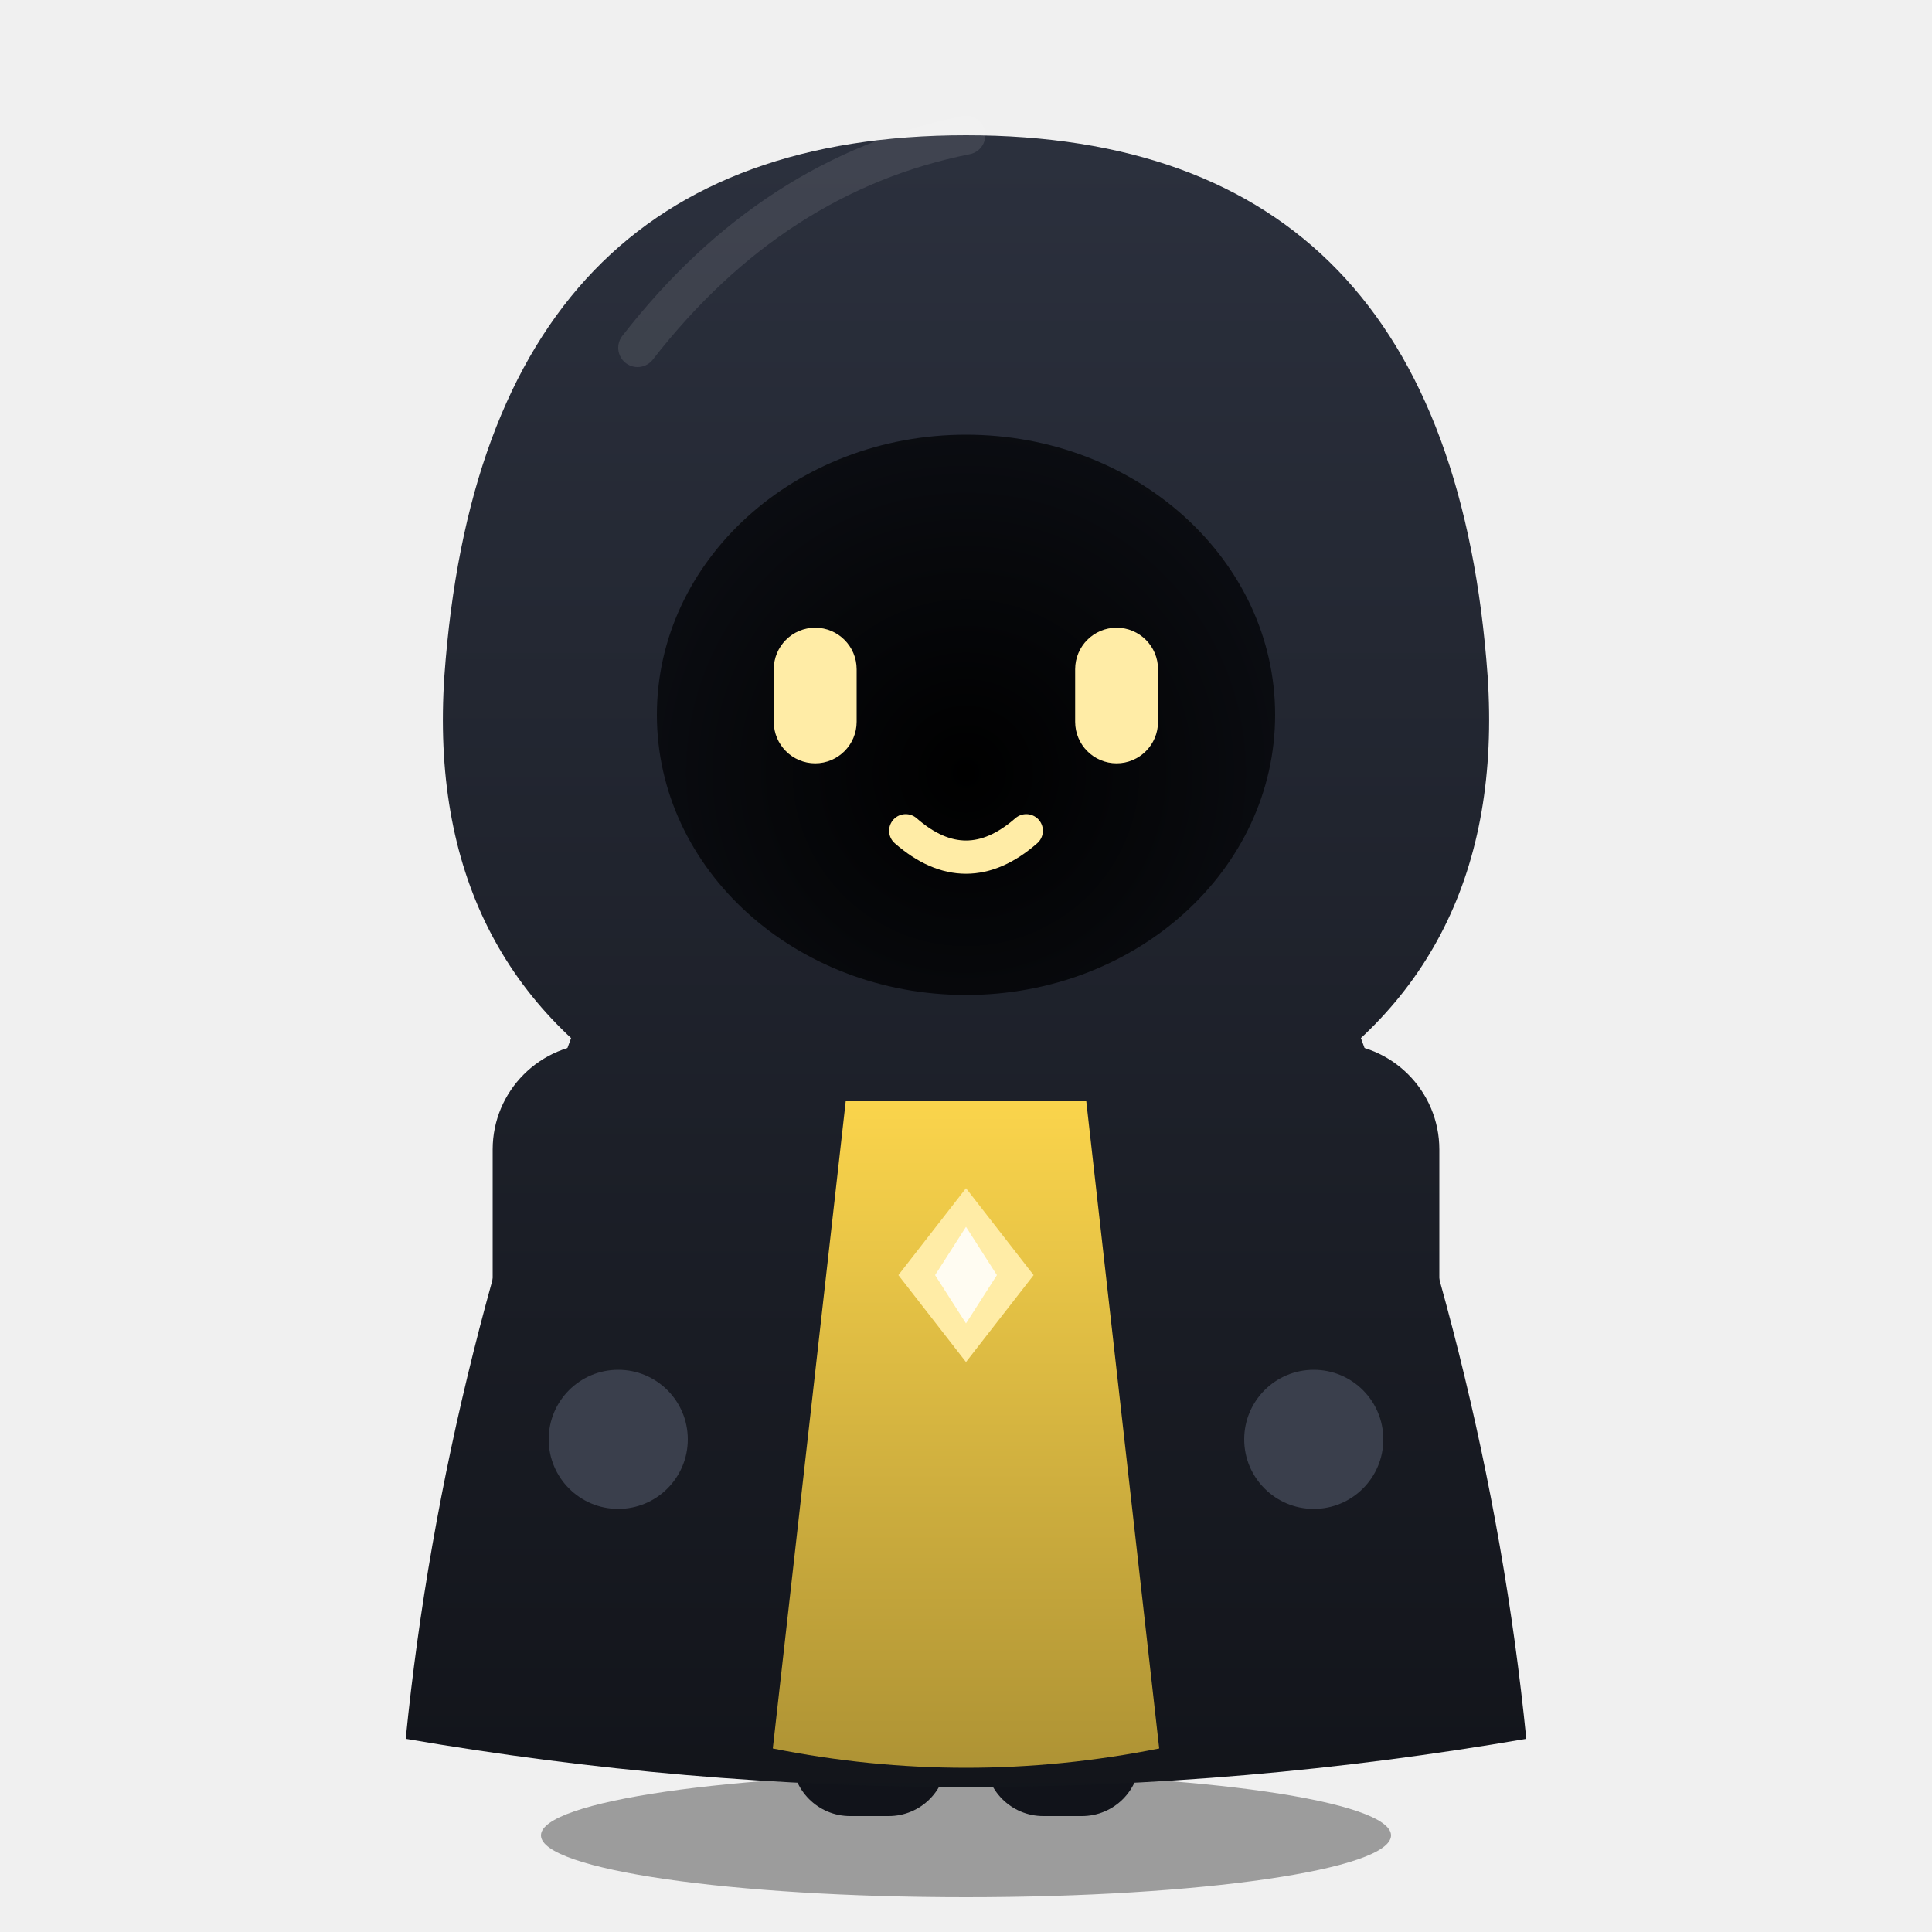
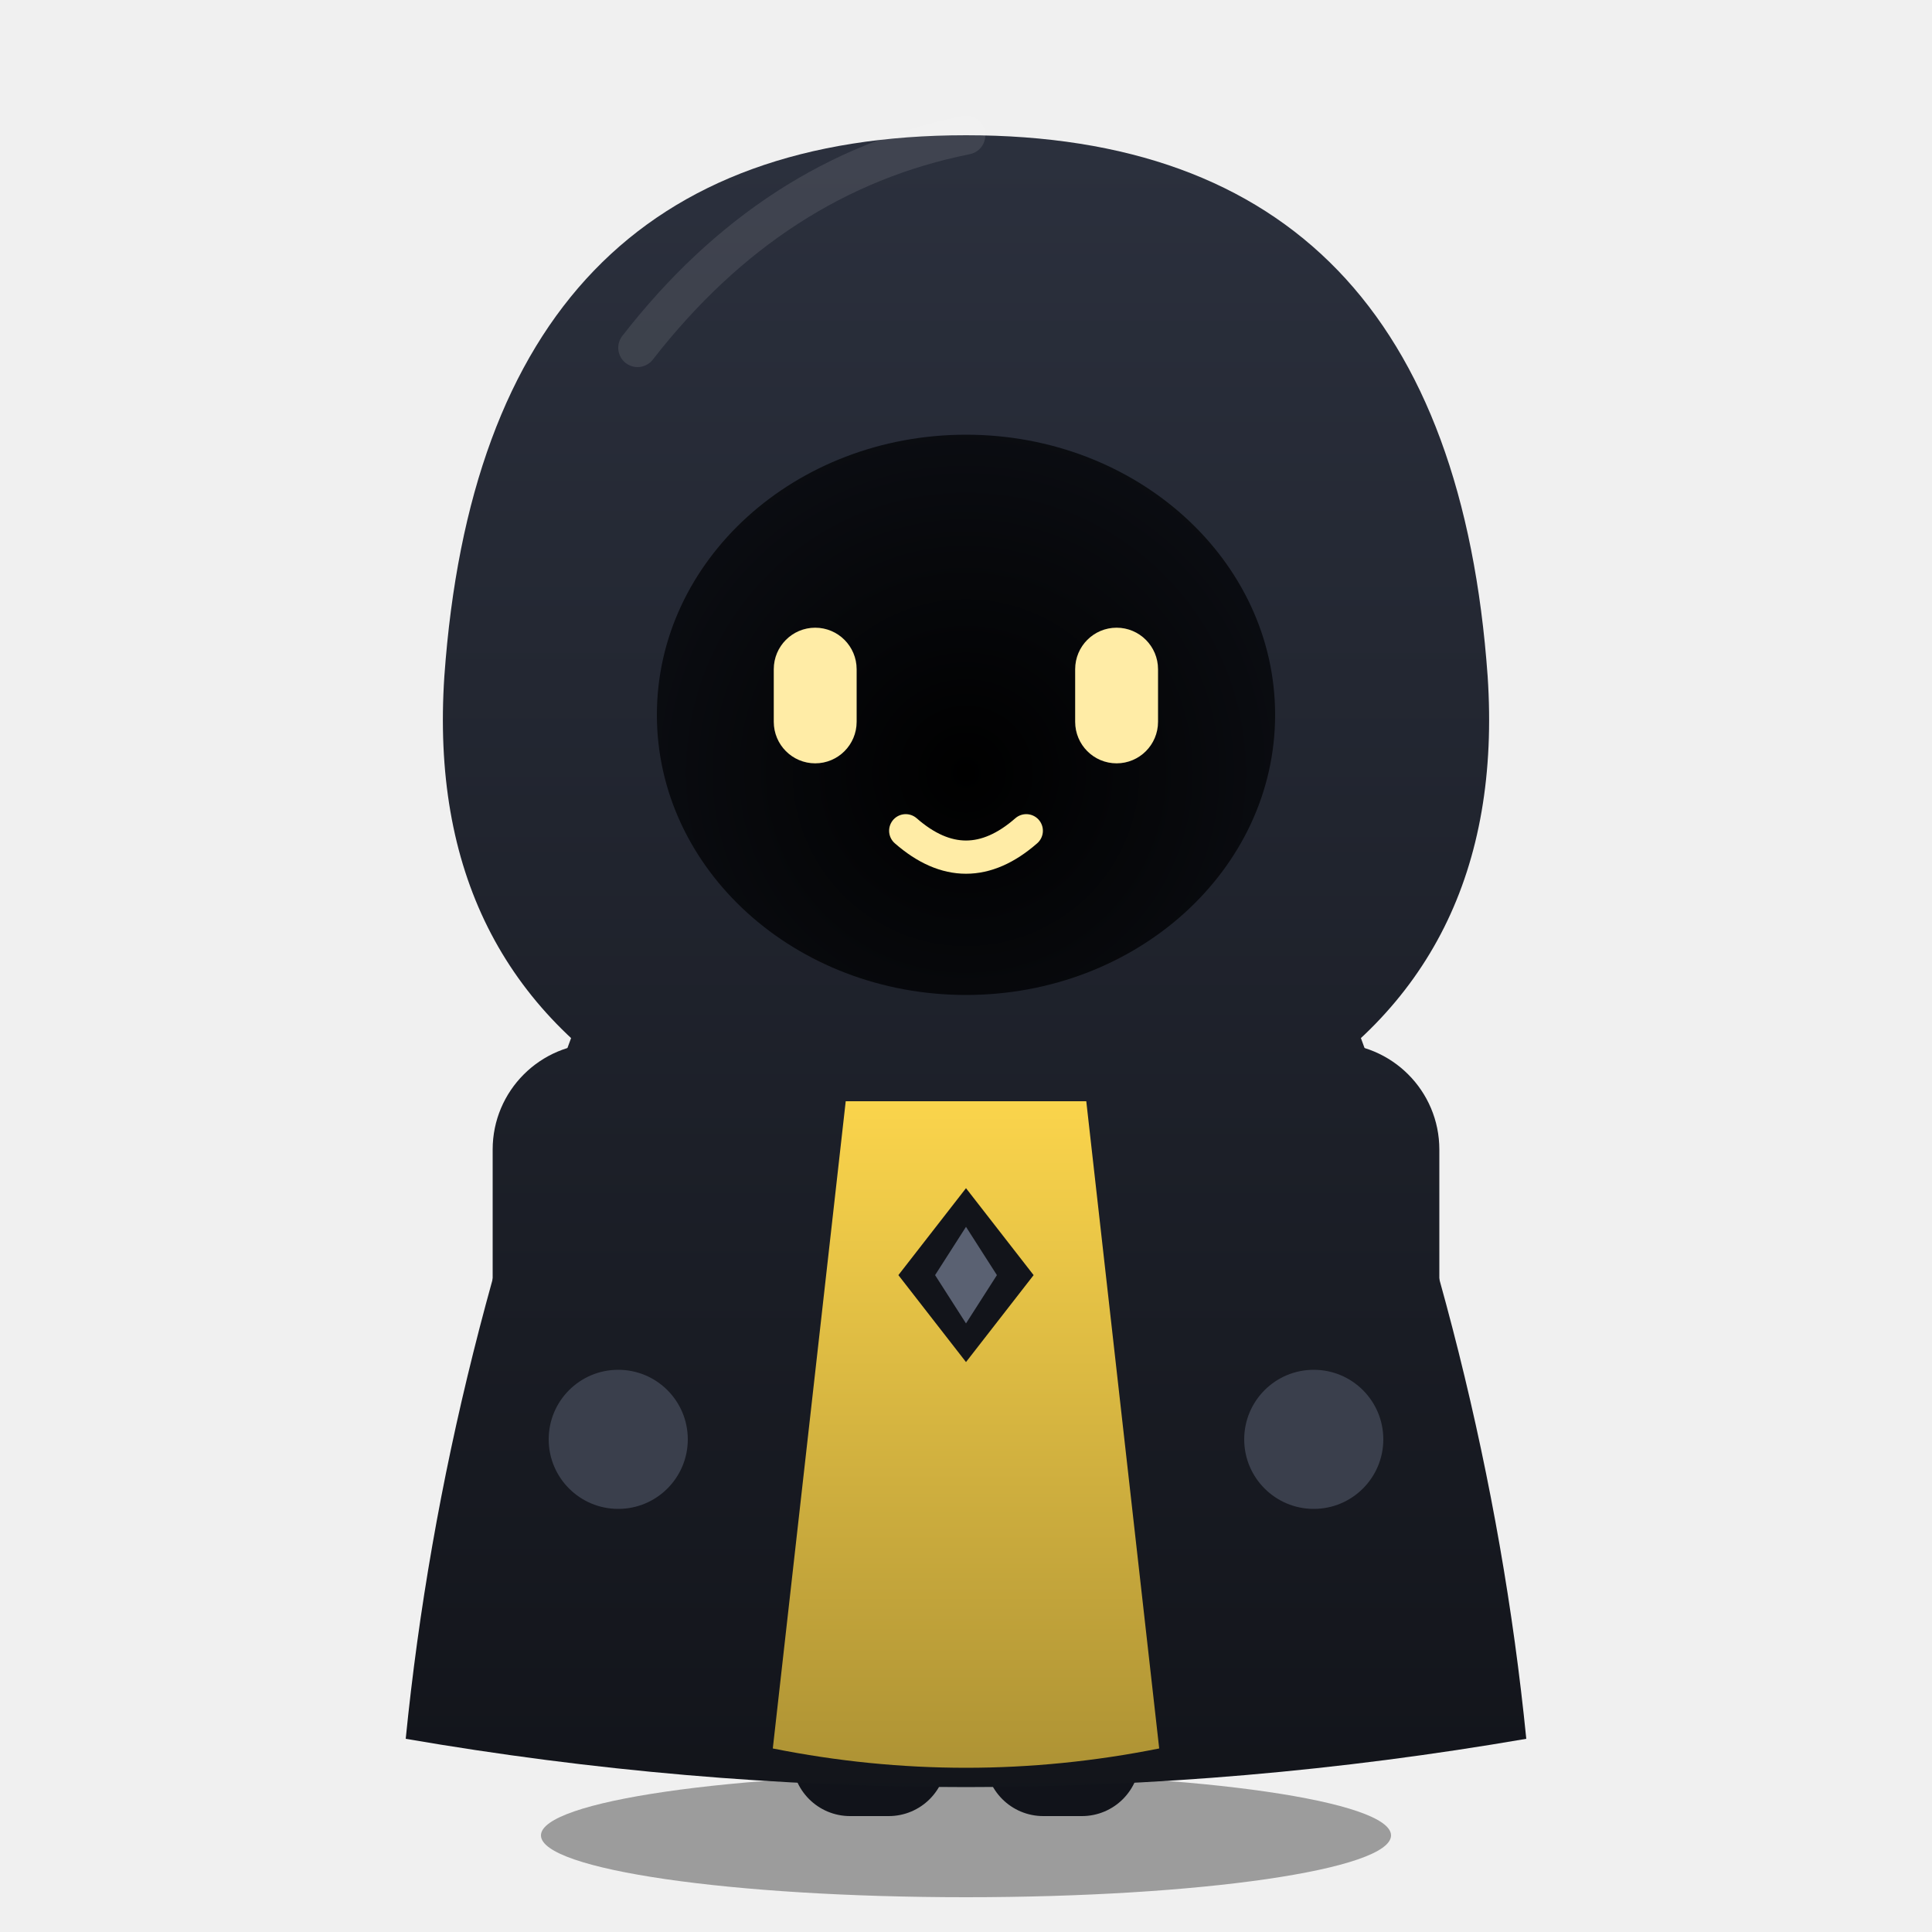
<svg xmlns="http://www.w3.org/2000/svg" preserveAspectRatio="none" overflow="visible" style="display: block;" width="126" height="126" viewBox="0 0 126 126" fill="none">
  <g id="Character / hooded traveler (novice Â· no archetype yet Â· idle)">
    <path id="Vector" d="M63 123.732C78.309 123.732 90.72 121.927 90.72 119.7C90.72 117.473 78.309 115.668 63 115.668C47.691 115.668 35.28 117.473 35.28 119.7C35.28 121.927 47.691 123.732 63 123.732Z" fill="black" fill-opacity="0.35" />
    <path id="Vector_2" d="M57.96 108.36H55.44C53.352 108.36 51.66 110.052 51.66 112.14V114.66C51.66 116.748 53.352 118.44 55.44 118.44H57.96C60.048 118.44 61.74 116.748 61.74 114.66V112.14C61.74 110.052 60.048 108.36 57.96 108.36Z" fill="#11131A" />
    <path id="Vector_3" d="M70.56 108.36H68.04C65.952 108.36 64.26 110.052 64.26 112.14V114.66C64.26 116.748 65.952 118.44 68.04 118.44H70.56C72.648 118.44 74.34 116.748 74.34 114.66V112.14C74.34 110.052 72.648 108.36 70.56 108.36Z" fill="#11131A" />
    <path id="Vector_4" d="M39.06 63C55.02 58.8 70.98 58.8 86.94 63C93.66 79.8 97.86 96.6 99.54 113.4C75.18 117.6 50.82 117.6 26.46 113.4C28.14 96.6 32.34 79.8 39.06 63Z" fill="url(#paint0_linear_0_49)" />
    <path id="Vector_5" d="M55.44 69.3H70.56L75.6 114.03C67.2 115.71 58.8 115.71 50.4 114.03L55.44 69.3Z" fill="url(#paint1_linear_0_49)" />
    <path id="Vector_6" d="M45.99 74.97C45.99 71.143 42.887 68.04 39.06 68.04C35.233 68.04 32.13 71.143 32.13 74.97V87.57C32.13 91.397 35.233 94.5 39.06 94.5C42.887 94.5 45.99 91.397 45.99 87.57V74.97Z" fill="url(#paint2_linear_0_49)" />
    <path id="Vector_7" d="M93.87 74.97C93.87 71.143 90.767 68.04 86.94 68.04C83.113 68.04 80.01 71.143 80.01 74.97V87.57C80.01 91.397 83.113 94.5 86.94 94.5C90.767 94.5 93.87 91.397 93.87 87.57V74.97Z" fill="url(#paint3_linear_0_49)" />
-     <path id="Vector_8" d="M63 77.49L67.41 83.16L63 88.83L58.59 83.16L63 77.49Z" fill="#FFECA6" />
-     <path id="Vector_9" d="M63 80.01L65.016 83.16L63 86.31L60.984 83.16L63 80.01Z" fill="white" fill-opacity="0.85" />
+     <path id="Vector_8" d="M63 77.49L67.41 83.16L63 88.83L58.59 83.16L63 77.49Z" fill="#12141A" />
+     <path id="Vector_9" d="M63 80.01L65.016 83.16L63 86.31L60.984 83.16L63 80.01Z" fill="#5A6172" />
    <path id="Vector_10" d="M63 8.82C84 8.82 95.34 20.58 97.02 44.1C97.86 56.7 93.24 65.94 83.16 71.82H42.84C32.76 65.94 28.14 56.7 28.98 44.1C30.66 20.58 42 8.82 63 8.82Z" fill="url(#paint4_linear_0_49)" />
    <path id="Vector_11" d="M63 8.82C54.6 10.5 47.46 15.12 41.58 22.68" stroke-width="2.52" stroke-linecap="round" stroke-linejoin="round" stroke="white" stroke-opacity="0.1" />
    <path id="Vector_12" d="M63 64.89C74.134 64.89 83.16 56.71 83.16 46.62C83.16 36.53 74.134 28.35 63 28.35C51.866 28.35 42.84 36.53 42.84 46.62C42.84 56.71 51.866 64.89 63 64.89Z" fill="url(#paint5_radial_0_49)" />
    <path id="Vector_13" d="M40.32 98.406C42.825 98.406 44.856 96.375 44.856 93.87C44.856 91.365 42.825 89.334 40.32 89.334C37.815 89.334 35.784 91.365 35.784 93.87C35.784 96.375 37.815 98.406 40.32 98.406Z" fill="#3A3F4C" />
    <path id="Vector_14" d="M85.68 98.406C88.185 98.406 90.216 96.375 90.216 93.87C90.216 91.365 88.185 89.334 85.68 89.334C83.175 89.334 81.144 91.365 81.144 93.87C81.144 96.375 83.175 98.406 85.68 98.406Z" fill="#3A3F4C" />
    <path id="Vector_15" d="M55.868 43.646C55.868 42.15 54.658 40.937 53.166 40.937C51.673 40.937 50.463 42.15 50.463 43.646V47.074C50.463 48.57 51.673 49.783 53.166 49.783C54.658 49.783 55.868 48.57 55.868 47.074V43.646Z" fill="#FFECA6" />
    <path id="Vector_16" d="M75.524 43.646C75.524 42.15 74.314 40.937 72.822 40.937C71.329 40.937 70.119 42.15 70.119 43.646V47.074C70.119 48.57 71.329 49.783 72.822 49.783C74.314 49.783 75.524 48.57 75.524 47.074V43.646Z" fill="#FFECA6" />
    <path id="Vector_17" d="M59.069 54.18C61.69 56.473 64.31 56.473 66.931 54.18" stroke-width="2.167" stroke-linecap="round" stroke-linejoin="round" stroke="#FFECA6" />
  </g>
  <defs>
    <linearGradient id="paint0_linear_0_49" x1="63" y1="10.08" x2="63" y2="118.44" gradientUnits="userSpaceOnUse">
      <stop stop-color="#2B303D" />
      <stop offset="1" stop-color="#12141A" />
    </linearGradient>
    <linearGradient id="paint1_linear_0_49" x1="63" y1="69.3" x2="63" y2="115.92" gradientUnits="userSpaceOnUse">
      <stop stop-color="#FFD84D" />
      <stop offset="1" stop-color="#AD9234" />
    </linearGradient>
    <linearGradient id="paint2_linear_0_49" x1="63" y1="10.08" x2="63" y2="118.44" gradientUnits="userSpaceOnUse">
      <stop stop-color="#2B303D" />
      <stop offset="1" stop-color="#12141A" />
    </linearGradient>
    <linearGradient id="paint3_linear_0_49" x1="63" y1="10.08" x2="63" y2="118.44" gradientUnits="userSpaceOnUse">
      <stop stop-color="#2B303D" />
      <stop offset="1" stop-color="#12141A" />
    </linearGradient>
    <linearGradient id="paint4_linear_0_49" x1="63" y1="10.08" x2="63" y2="118.44" gradientUnits="userSpaceOnUse">
      <stop stop-color="#2B303D" />
      <stop offset="1" stop-color="#12141A" />
    </linearGradient>
    <radialGradient id="paint5_radial_0_49" cx="0" cy="0" r="1" gradientUnits="userSpaceOnUse" gradientTransform="translate(63 50.4) scale(22.68)">
      <stop />
      <stop offset="1" stop-color="#0B0D12" />
    </radialGradient>
  </defs>
</svg>
